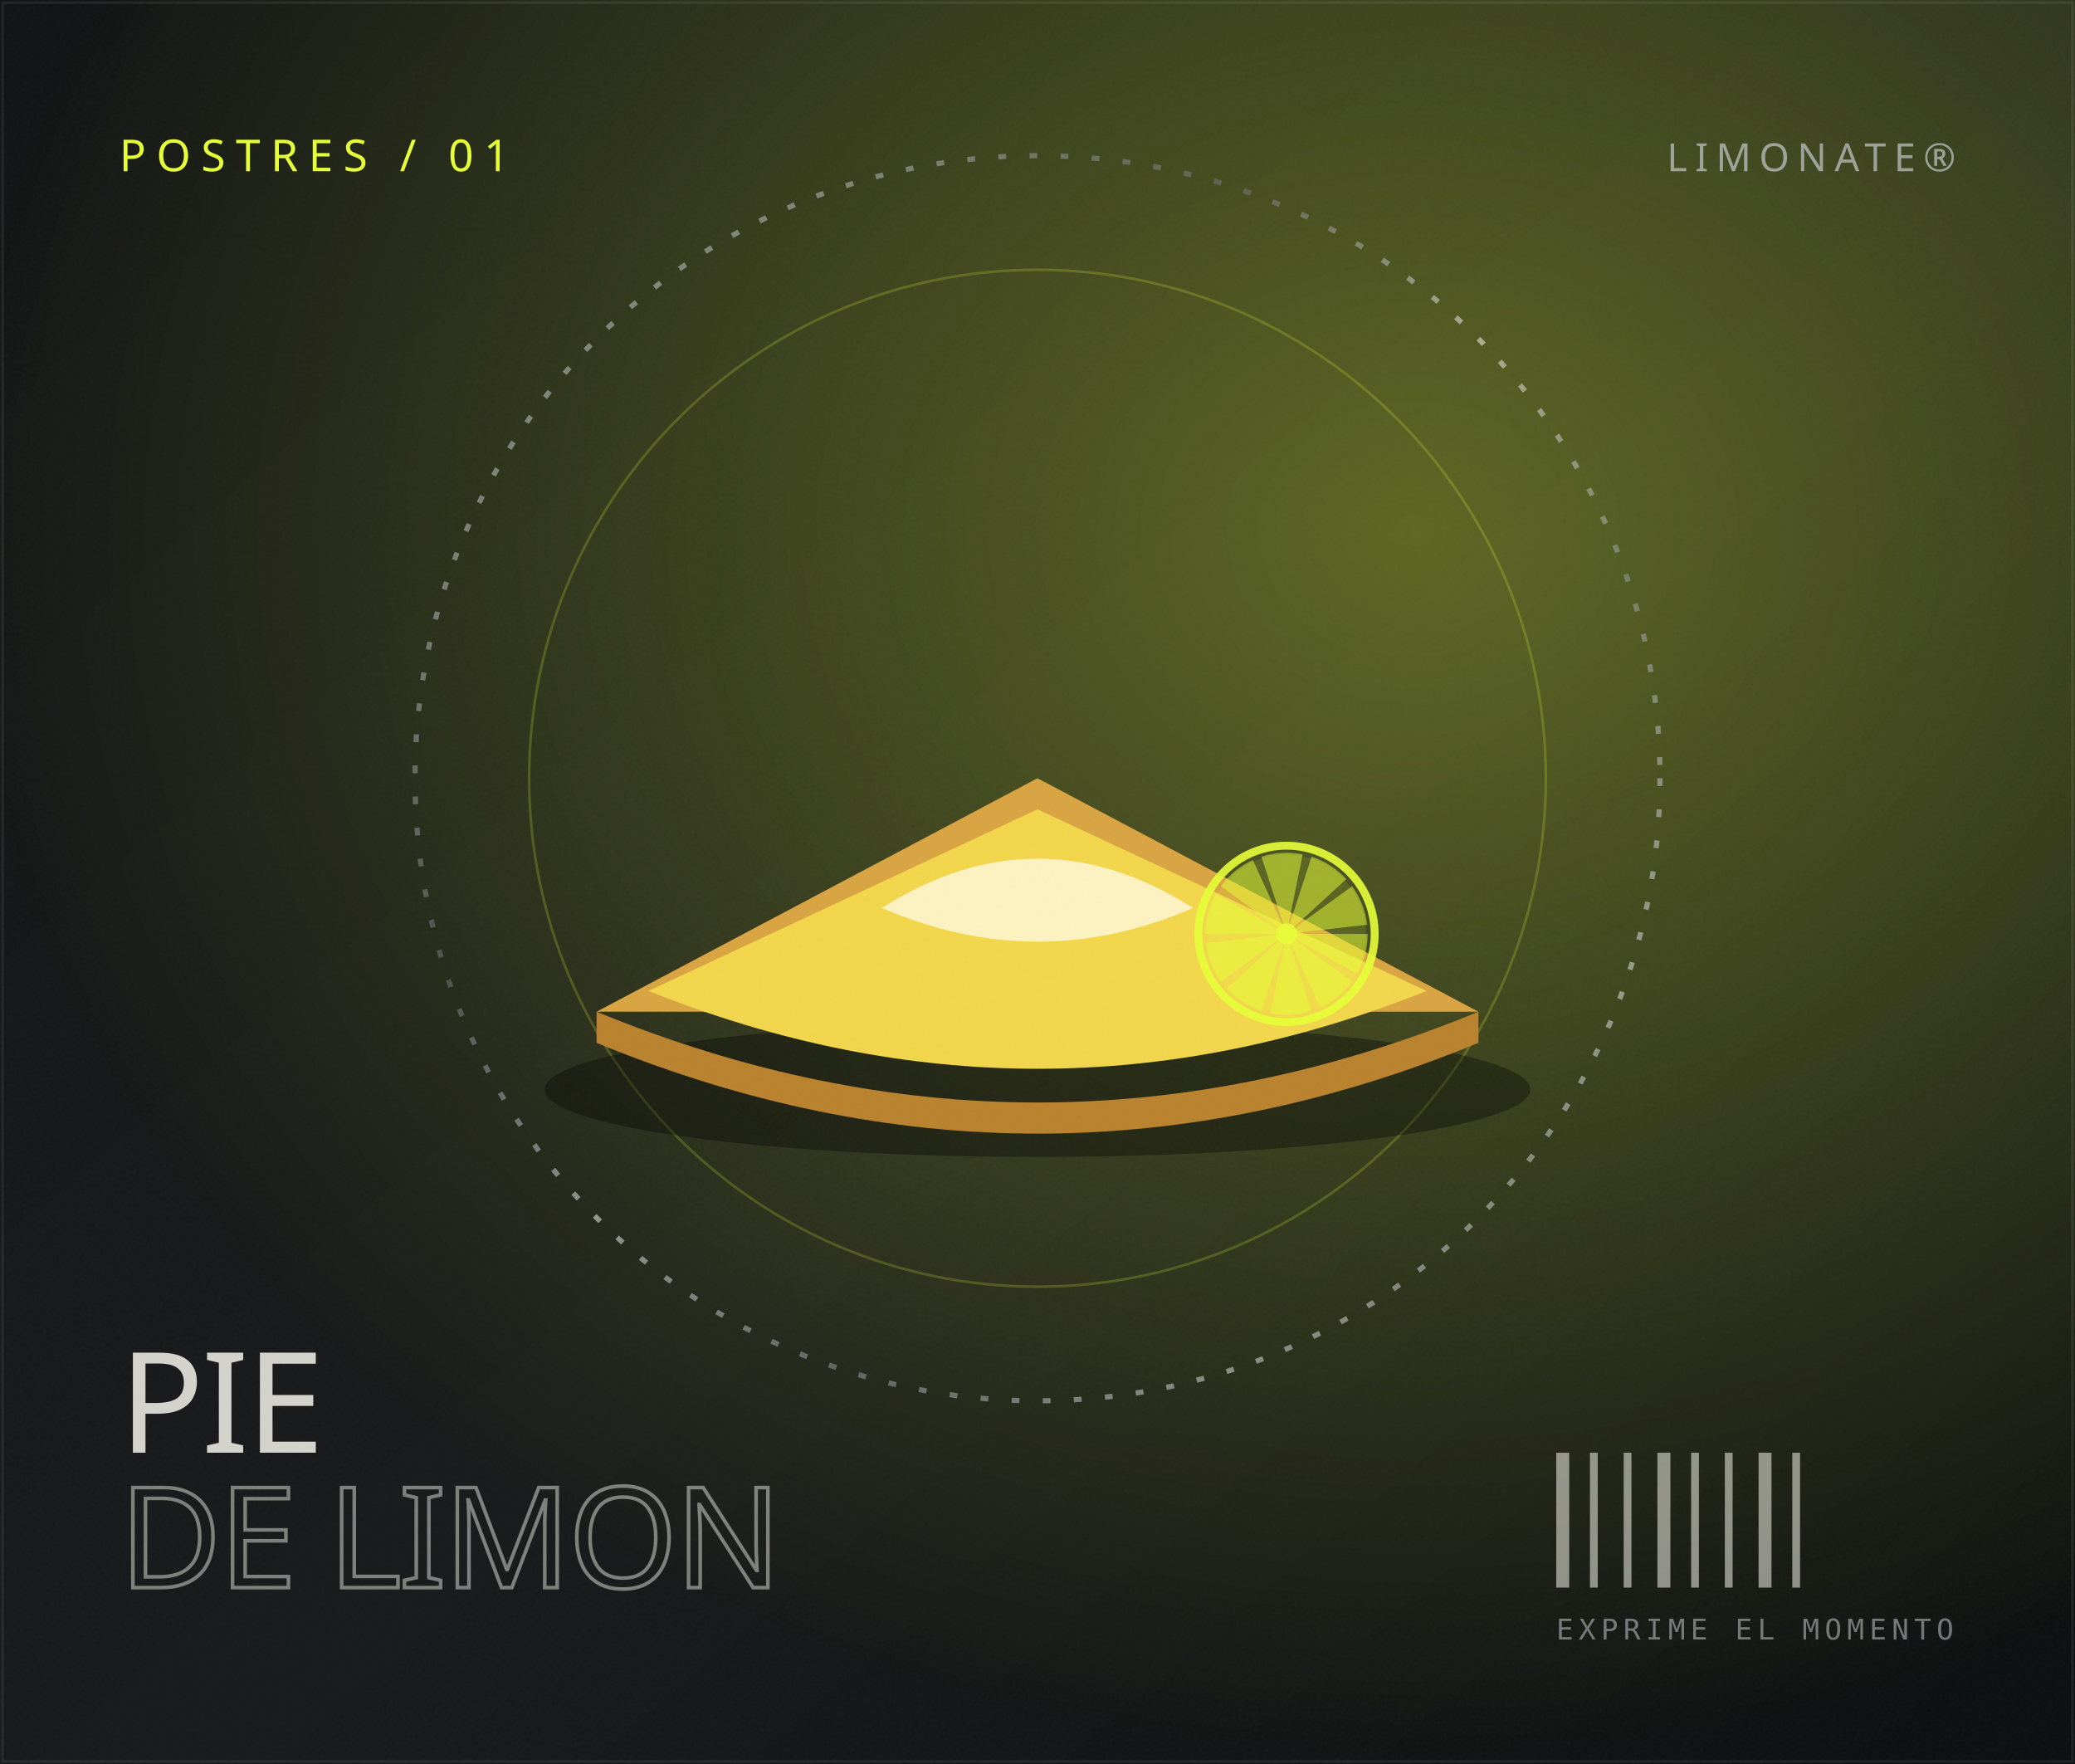
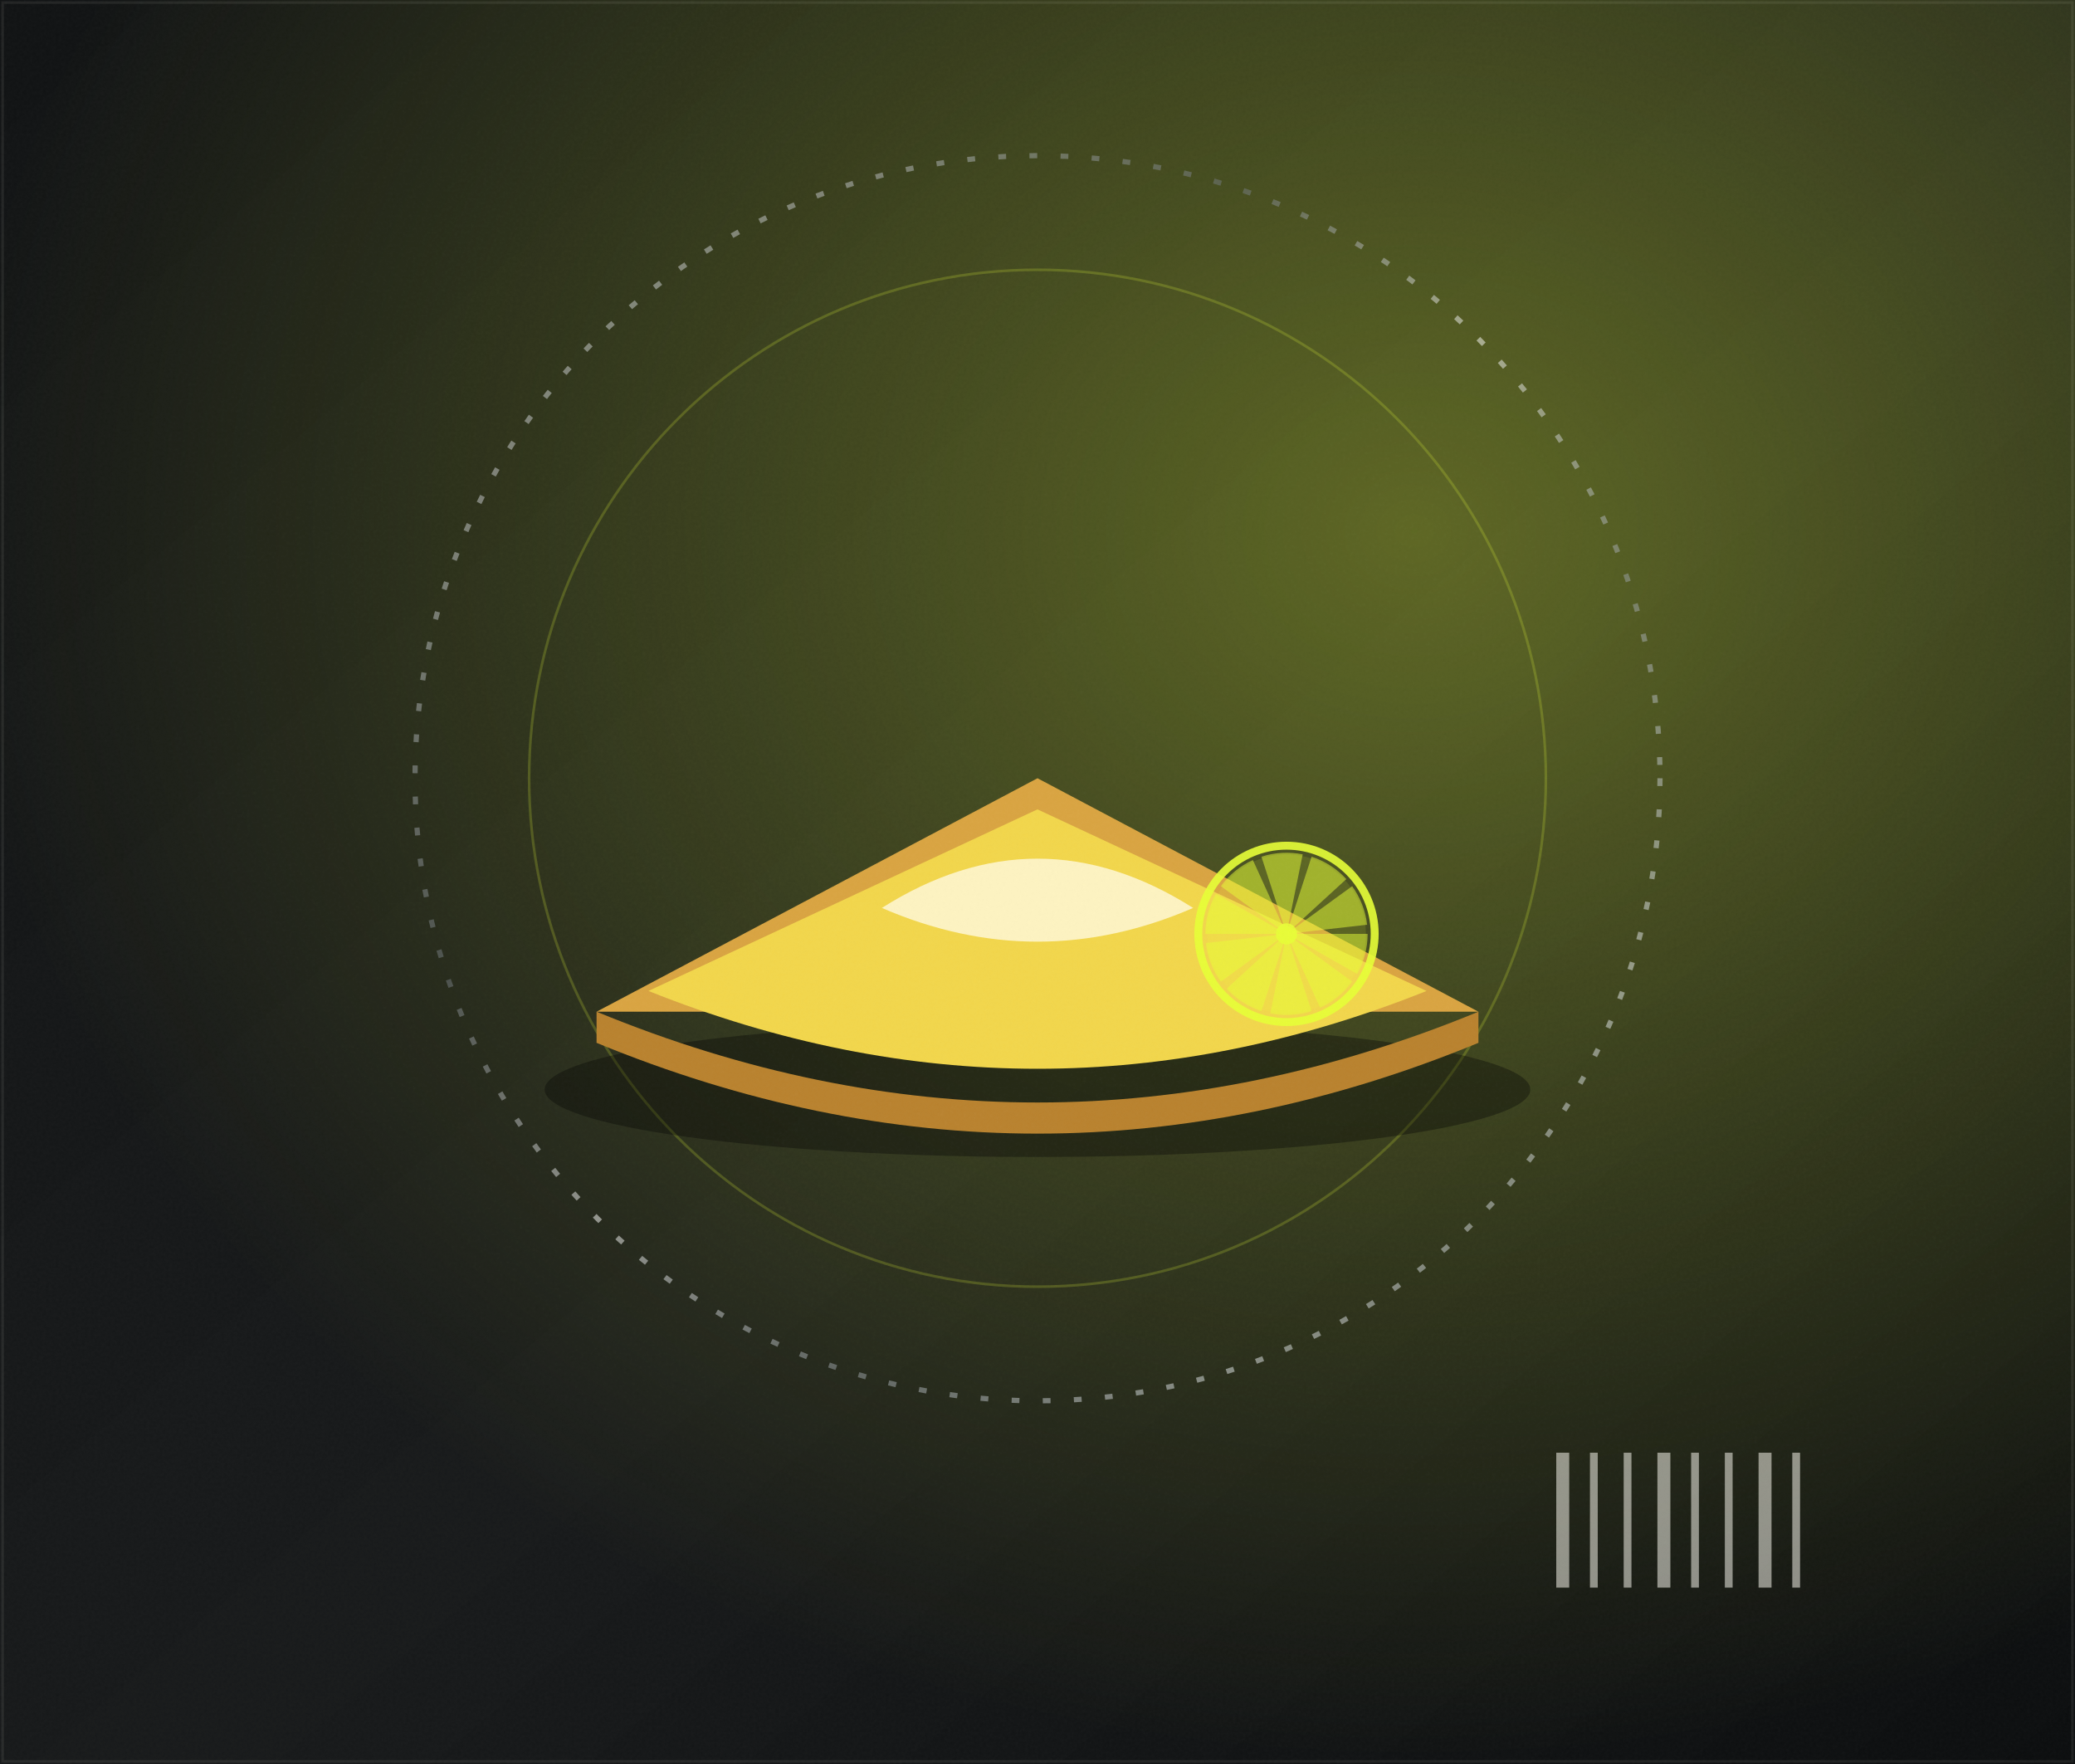
<svg xmlns="http://www.w3.org/2000/svg" viewBox="0 0 800 680" width="800" height="680" role="img" aria-label="PIE DE LIMON">
  <defs>
    <linearGradient id="chrome" x1="0" y1="0" x2="1" y2="1">
      <stop offset="0" stop-color="#ffffff" />
      <stop offset="0.18" stop-color="#C5C9CC" />
      <stop offset="0.34" stop-color="#6F767C" />
      <stop offset="0.5" stop-color="#FFFFFF" />
      <stop offset="0.66" stop-color="#9AA1A7" />
      <stop offset="0.82" stop-color="#E9EEF1" />
      <stop offset="1" stop-color="#7D848A" />
    </linearGradient>
    <filter id="grain">
      <feTurbulence type="fractalNoise" baseFrequency="0.8" numOctaves="3" result="n" />
      <feColorMatrix in="n" type="saturate" values="0" />
      <feComponentTransfer>
        <feFuncA type="linear" slope="0.06" />
      </feComponentTransfer>
    </filter>
    <radialGradient id="glow" cx="0.68" cy="0.3" r="0.7">
      <stop offset="0" stop-color="#E7FF36" stop-opacity="0.34" />
      <stop offset="1" stop-color="#E7FF36" stop-opacity="0" />
    </radialGradient>
    <linearGradient id="bg" x1="0" y1="0" x2="1" y2="1">
      <stop offset="0" stop-color="#101213" />
      <stop offset="0.55" stop-color="#17191A" />
      <stop offset="1" stop-color="#0B0D0E" />
    </linearGradient>
  </defs>
  <rect width="800" height="680" fill="url(#bg)" />
  <rect width="800" height="680" fill="url(#glow)" />
  <g opacity="0.5">
    <circle cx="400" cy="300" r="240" fill="none" stroke="url(#chrome)" stroke-width="2" stroke-dasharray="3 9" />
    <circle cx="400" cy="300" r="196" fill="none" stroke="#E7FF36" stroke-width="1" opacity="0.4" />
  </g>
-   <text x="46" y="66" fill="#E7FF36" font-family="'Archivo Black','Arial Black',Impact,sans-serif" font-size="17" letter-spacing="4">POSTRES / 01</text>
-   <text x="754" y="66" text-anchor="end" fill="#C5C9CC" font-family="'Archivo Black','Arial Black',Impact,sans-serif" font-size="15" letter-spacing="3" opacity="0.7">LIMONATE®</text>
  <g transform="translate(400 330)">
    <ellipse cx="0" cy="90" rx="190" ry="26" fill="#000" opacity="0.35" />
    <path d="M-170 60 L0 -30 L170 60 Z" fill="#D9A441" />
    <path d="M-170 60 Q0 130 170 60 L170 72 Q0 142 -170 72 Z" fill="#B9822E" />
    <path d="M-150 52 L0 -18 L150 52 Q0 112 -150 52 Z" fill="#F2D64B" />
    <path d="M-60 20 Q0 -18 60 20 Q0 46 -60 20 Z" fill="#FFF8D6" opacity="0.85" />
    <g opacity="1">
      <circle cx="96" cy="30" r="34" fill="none" stroke="#E7FF36" stroke-width="3.06" opacity="0.9" />
      <circle cx="96" cy="30" r="30.6" fill="#E7FF36" opacity="0.12" />
      <path d="M96 30 L127.28 30 A31.28 31.28 0 0 1 123.219 45.413 Z" fill="#E7FF36" opacity="0.5" />
      <path d="M96 30 L121.306 48.386 A31.28 31.28 0 0 1 108.962 58.468 Z" fill="#E7FF36" opacity="0.5" />
      <path d="M96 30 L105.666 59.749 A31.28 31.28 0 0 1 89.753 60.65 Z" fill="#E7FF36" opacity="0.5" />
      <path d="M96 30 L86.334 59.749 A31.28 31.28 0 0 1 72.931 51.124 Z" fill="#E7FF36" opacity="0.5" />
      <path d="M96 30 L70.694 48.386 A31.28 31.28 0 0 1 64.92 33.53 Z" fill="#E7FF36" opacity="0.5" />
      <path d="M96 30 L64.72 30 A31.28 31.28 0 0 1 68.781 14.587 Z" fill="#E7FF36" opacity="0.5" />
      <path d="M96 30 L70.694 11.614 A31.28 31.28 0 0 1 83.038 1.532 Z" fill="#E7FF36" opacity="0.5" />
      <path d="M96 30 L86.334 0.251 A31.28 31.28 0 0 1 102.247 -0.65 Z" fill="#E7FF36" opacity="0.5" />
      <path d="M96 30 L105.666 0.251 A31.28 31.28 0 0 1 119.069 8.876 Z" fill="#E7FF36" opacity="0.5" />
      <path d="M96 30 L121.306 11.614 A31.28 31.28 0 0 1 127.08 26.47 Z" fill="#E7FF36" opacity="0.5" />
      <circle cx="96" cy="30" r="4.08" fill="#E7FF36" opacity="0.85" />
    </g>
  </g>
  <g opacity="0.85">
-     <text x="46" y="560" fill="#F4F3EA" font-family="'Archivo Black','Arial Black',Impact,sans-serif" font-size="54" letter-spacing="-1">PIE</text>
-     <text x="46" y="612" fill="none" stroke="#F4F3EA" stroke-opacity="0.55" stroke-width="1.4" font-family="'Archivo Black','Arial Black',Impact,sans-serif" font-size="54" letter-spacing="-1">DE LIMON</text>
-   </g>
+     </g>
  <g transform="translate(600 560)" opacity="0.55">
    <rect x="0" y="0" width="5" height="52" fill="#F4F3EA" />
    <rect x="13" y="0" width="3" height="52" fill="#F4F3EA" />
    <rect x="26" y="0" width="3" height="52" fill="#F4F3EA" />
    <rect x="39" y="0" width="5" height="52" fill="#F4F3EA" />
    <rect x="52" y="0" width="3" height="52" fill="#F4F3EA" />
    <rect x="65" y="0" width="3" height="52" fill="#F4F3EA" />
    <rect x="78" y="0" width="5" height="52" fill="#F4F3EA" />
    <rect x="91" y="0" width="3" height="52" fill="#F4F3EA" />
-     <text x="0" y="72" fill="#C5C9CC" font-family="monospace" font-size="11" letter-spacing="2">EXPRIME EL MOMENTO</text>
  </g>
  <rect width="800" height="680" filter="url(#grain)" opacity="0.5" />
  <rect x="1" y="1" width="798" height="678" fill="none" stroke="#F4F3EA" stroke-opacity="0.08" />
</svg>
